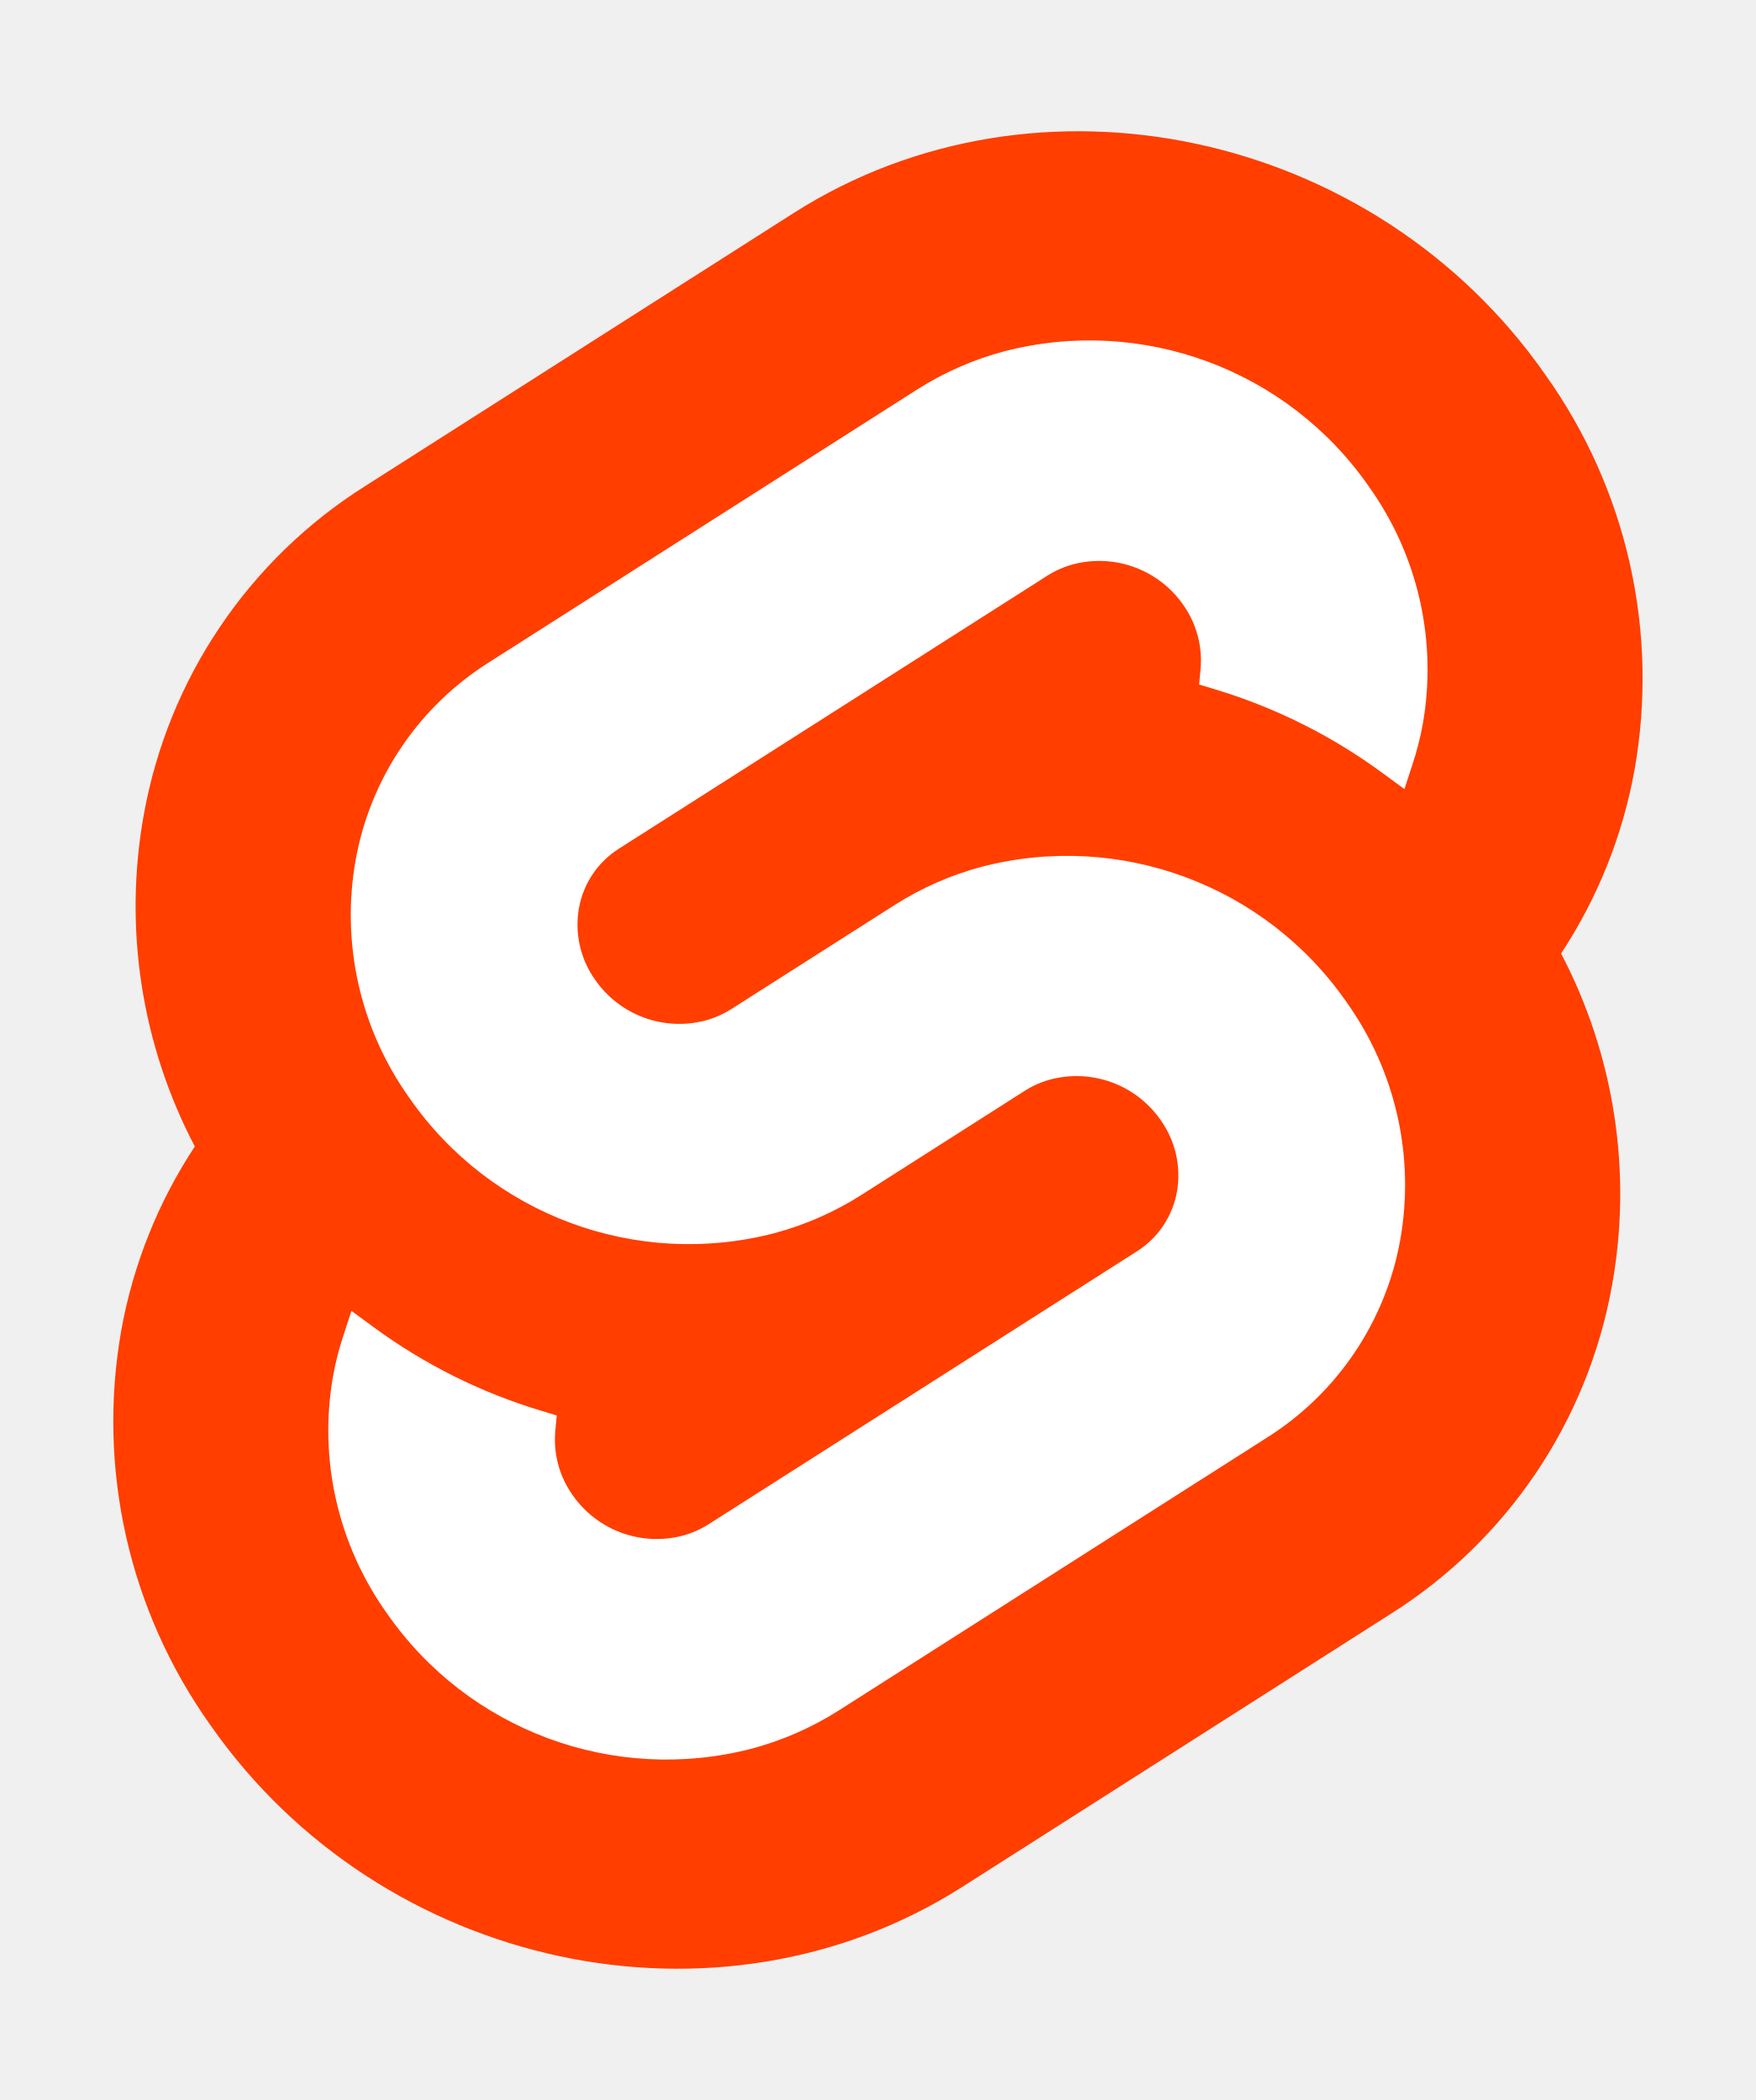
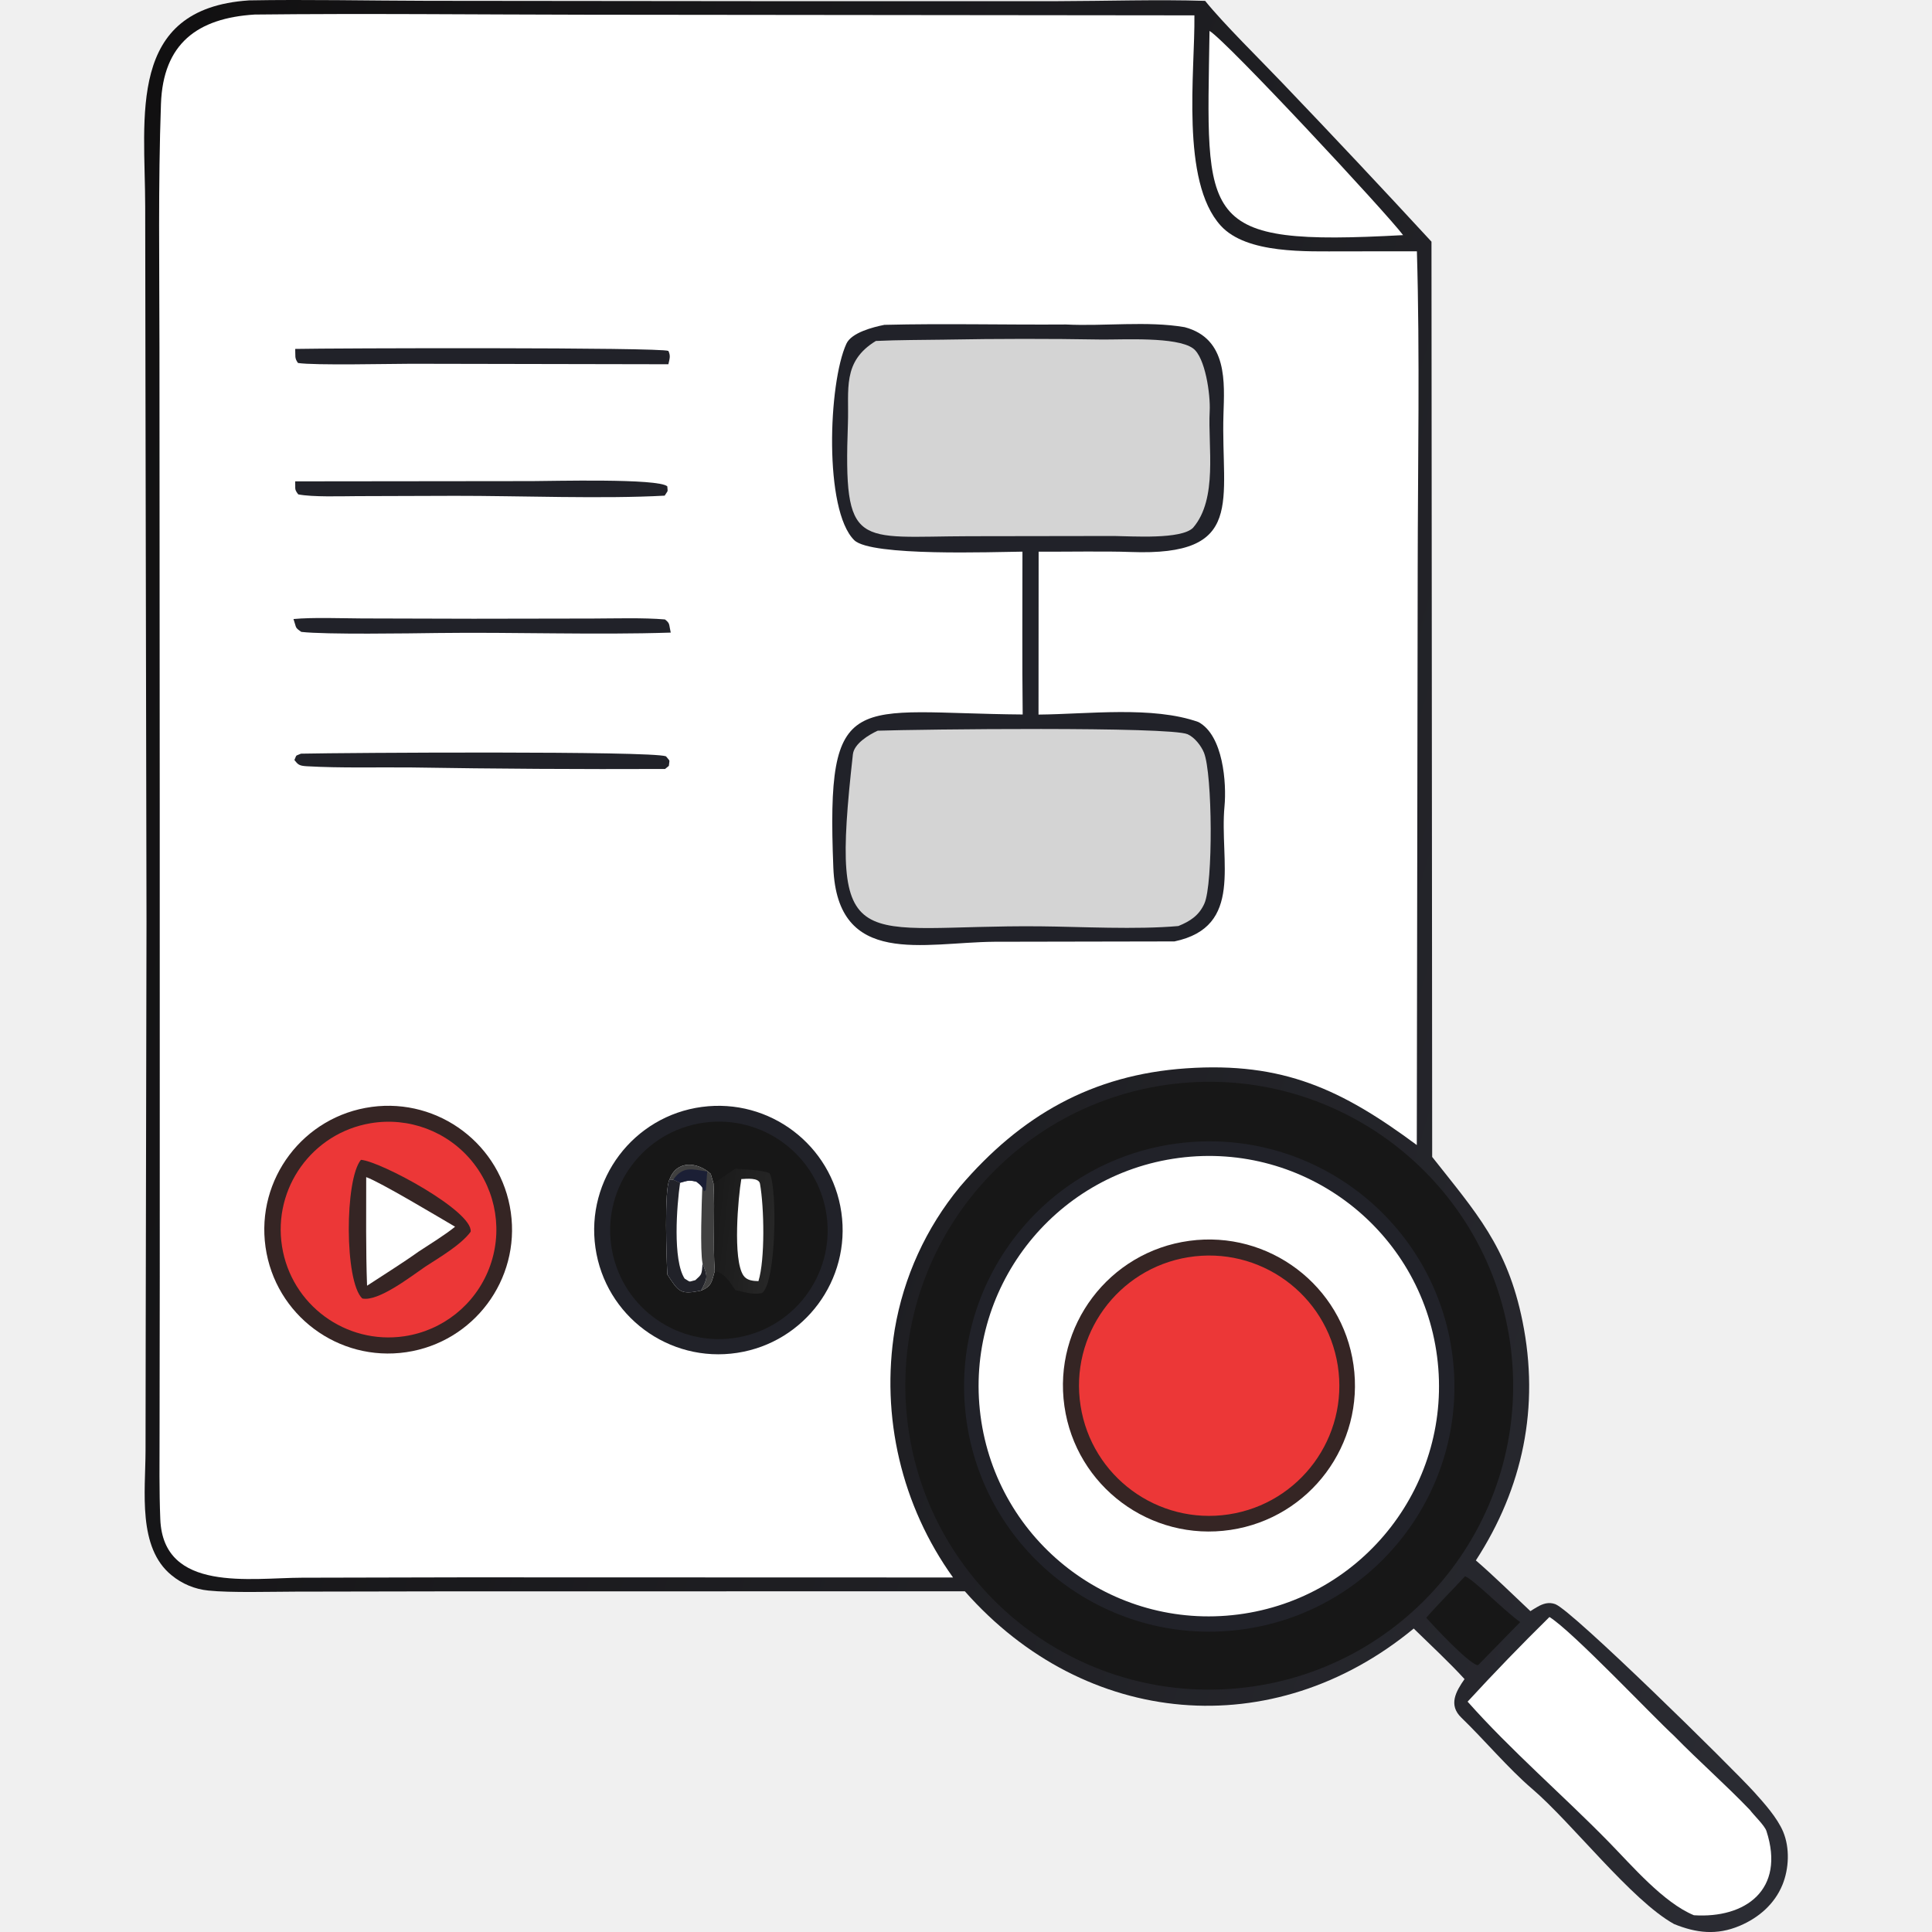
- <svg xmlns="http://www.w3.org/2000/svg" width="107" height="128" viewBox="0 0 107 128">
-   <path d="M94.157 22.819c-10.4-14.885-30.94-19.297-45.792-9.835L22.282 29.608A29.92 29.92 0 0 0 8.764 49.65a31.5 31.5 0 0 0 3.108 20.231 30 30 0 0 0-4.477 11.183 31.9 31.9 0 0 0 5.448 24.116c10.402 14.887 30.942 19.297 45.791 9.835l26.083-16.624A29.92 29.92 0 0 0 98.235 78.35a31.53 31.53 0 0 0-3.105-20.232 30 30 0 0 0 4.474-11.182 31.88 31.88 0 0 0-5.447-24.116" style="fill:#ff3e00" />
-   <path d="M45.817 106.582a20.72 20.72 0 0 1-22.237-8.243 19.17 19.17 0 0 1-3.277-14.503 18 18 0 0 1 .624-2.435l.49-1.498 1.337.981a33.6 33.6 0 0 0 10.203 5.098l.97.294-.09.968a5.85 5.85 0 0 0 1.052 3.878 6.24 6.24 0 0 0 6.695 2.485 5.8 5.8 0 0 0 1.603-.704L69.27 76.28a5.43 5.43 0 0 0 2.45-3.631 5.8 5.8 0 0 0-.987-4.371 6.24 6.24 0 0 0-6.698-2.487 5.7 5.7 0 0 0-1.6.704l-9.953 6.345a19 19 0 0 1-5.296 2.326 20.72 20.72 0 0 1-22.237-8.243 19.17 19.17 0 0 1-3.277-14.502 17.99 17.99 0 0 1 8.13-12.052l26.081-16.623a19 19 0 0 1 5.3-2.329 20.72 20.72 0 0 1 22.237 8.243 19.17 19.17 0 0 1 3.277 14.503 18 18 0 0 1-.624 2.435l-.49 1.498-1.337-.98a33.6 33.6 0 0 0-10.203-5.1l-.97-.294.09-.968a5.86 5.86 0 0 0-1.052-3.878 6.24 6.24 0 0 0-6.696-2.485 5.8 5.8 0 0 0-1.602.704L37.73 51.72a5.42 5.42 0 0 0-2.449 3.63 5.79 5.79 0 0 0 .986 4.372 6.24 6.24 0 0 0 6.698 2.486 5.8 5.8 0 0 0 1.602-.704l9.952-6.342a19 19 0 0 1 5.295-2.328 20.72 20.72 0 0 1 22.237 8.242 19.17 19.17 0 0 1 3.277 14.503 18 18 0 0 1-8.13 12.053l-26.081 16.622a19 19 0 0 1-5.3 2.328" style="fill:#fff" />
+ <svg xmlns="http://www.w3.org/2000/svg" width="125.883mm" height="125.883mm" viewBox="0 0 125.883 125.883" version="1.1" id="svg1" xml:space="preserve">
+   <defs id="defs1">
+     <linearGradient id="gradient_0-8" gradientUnits="userSpaceOnUse" x1="305.305" y1="295.054" x2="795.644" y2="443.042" gradientTransform="matrix(0.2645833,0,0,0.2645833,-111.6542,-11.1125)">
+       <stop offset="0" stop-color="#111011" id="stop1" />
+       <stop offset="1" stop-color="#2B2C33" id="stop2" />
+     </linearGradient>
+     <linearGradient id="gradient_1-5" gradientUnits="userSpaceOnUse" x1="495.683" y1="455.384" x2="481.023" y2="453.745" gradientTransform="matrix(0.2645833,0,0,0.2645833,-111.6542,-11.1125)">
+       <stop offset="0" stop-color="#262626" id="stop8" />
+       <stop offset="1" stop-color="#1a1a1a" id="stop9" />
+     </linearGradient>
+   </defs>
+   <g id="layer1" transform="translate(30.7717,-29.00623)">
+     <path fill="url(#gradient_0)" d="m -14.571,29.032 c 3.773,-0.069 7.841,0.02 11.645,0.028 l 23.175,0.024 17.904,-0.002 c 3.142,-0.007 6.485,-0.117 9.599,-0.019 1.184,1.475 3.634,3.882 5.014,5.331 3.276,3.423 6.521,6.876 9.733,10.359 l 0.046,59.636 c 2.84,3.603 4.896,5.827 5.884,10.702 1.132,5.585 0.032,10.858 -3.038,15.587 1.15,0.991 2.433,2.251 3.553,3.305 0.154,-0.1 0.31,-0.195 0.469,-0.286 0.368,-0.207 0.73,-0.322 1.149,-0.171 1.102,0.398 11.519,10.651 12.948,12.23 0.657,0.726 1.52,1.689 1.901,2.596 0.445,1.059 0.385,2.414 -0.045,3.464 -0.515,1.256 -1.55,2.15 -2.786,2.671 -1.493,0.629 -2.824,0.473 -4.279,-0.118 -2.792,-1.555 -6.639,-6.586 -9.266,-8.828 -1.516,-1.294 -3.128,-3.21 -4.59,-4.619 -0.858,-0.827 -0.357,-1.703 0.208,-2.512 -0.949,-1.045 -2.277,-2.282 -3.311,-3.293 -9.178,7.573 -21.409,6.466 -29.246,-2.426 l -33.3,0.002 -10.342,0.019 c -1.554,0.003 -4.193,0.081 -5.643,-0.07 -0.882,-0.086 -1.718,-0.433 -2.402,-0.996 -2.225,-1.802 -1.704,-5.467 -1.698,-8.095 l 0.011,-7.744 0.052,-26.773 -0.068,-35.345 -0.017,-11.238 c -0.007,-5.852 -1.219,-12.878 6.739,-13.417 z" id="path2" style="fill:url(#gradient_0-8);stroke-width:0.265" />
+     <path fill="#ffffff" d="m -14.179,29.954 c 7.155,-0.079 14.4,7.94e-4 21.559,0.011 l 39.672,0.042 c 0.047,3.645 -0.923,10.804 1.717,13.704 1.691,1.858 5.623,1.669 8.012,1.672 l 4.768,-0.001 c 0.2,6.785 0.059,13.903 0.052,20.71 l -0.059,37.521 c -4.888,-3.623 -8.71,-5.427 -15.019,-4.998 -6.133,0.417 -10.785,3.074 -14.75,7.719 -2.204,2.674 -3.668,5.878 -4.247,9.295 -0.922,5.677 0.445,11.488 3.799,16.161 l -31.837,-0.009 -10.584,0.024 c -3.346,0.008 -9.037,0.987 -9.231,-3.809 -0.076,-1.875 -0.05,-3.751 -0.048,-5.628 l 0.013,-10.192 -0.002,-30.839 -0.018,-29.731 c -0.004,-5.274 -0.088,-10.563 0.098,-15.831 0.139,-3.924 2.371,-5.589 6.105,-5.821 z" id="path3" style="stroke-width:0.265" />
+     <path fill="#212229" d="m 26.853,50.172 c 3.904,-0.097 7.903,0.006 11.831,-0.023 2.466,0.125 5.311,-0.243 7.734,0.175 2.825,0.747 2.588,3.649 2.527,5.693 -0.17,5.641 1.482,9.237 -6.052,8.955 -1.6,-0.06 -4.249,-0.011 -5.991,-0.02 l -0.007,10.614 c 3.194,-0.026 7.435,-0.573 10.414,0.484 1.626,0.862 1.845,4 1.704,5.494 -0.339,3.587 1.286,7.844 -3.26,8.802 l -11.736,0.022 C 29.411,90.405 23.789,92.068 23.526,85.543 23.049,73.676 24.792,75.474 35.863,75.56 c -0.041,-3.517 -0.012,-7.089 -0.015,-10.61 -1.841,0.015 -9.867,0.327 -10.96,-0.748 -1.985,-1.951 -1.692,-10.237 -0.51,-12.802 0.333,-0.722 1.729,-1.079 2.474,-1.228 z" id="path4" style="stroke-width:0.265" />
+     <path fill="#d4d4d4" d="m 26.418,76.616 c 2.63,-0.089 19.031,-0.286 20.194,0.232 0.452,0.201 0.882,0.752 1.063,1.2 0.559,1.385 0.6,8.543 0.029,9.827 -0.347,0.78 -0.932,1.159 -1.698,1.469 -2.718,0.243 -6.379,0.044 -8.992,0.019 -12.053,-0.116 -13.733,2.393 -12.214,-11.206 0.078,-0.704 1.051,-1.28 1.619,-1.542 z" id="path5" style="stroke-width:0.265" />
+     <path fill="#d4d4d4" d="m 30.876,51.134 c 3.36,-0.061 6.721,-0.063 10.081,-0.006 1.399,0.019 4.937,-0.203 6.008,0.579 0.793,0.579 1.141,3.011 1.083,4.093 -0.123,2.298 0.545,5.7 -1.083,7.593 -0.769,0.779 -3.991,0.547 -5.15,0.537 l -9.42,0.014 c -7.363,0.015 -8.215,0.945 -7.919,-7.35 0.079,-2.212 -0.39,-4.024 1.821,-5.372 1.46,-0.07 3.105,-0.063 4.579,-0.087 z" id="path6" style="stroke-width:0.265" />
+     <path fill="#212229" d="m 14.965,101.13 c 4.4,-0.588 8.453,2.479 9.084,6.873 0.631,4.394 -2.396,8.477 -6.784,9.15 -4.449,0.683 -8.601,-2.395 -9.24,-6.851 -0.639,-4.456 2.479,-8.577 6.941,-9.173 z" id="path7" style="stroke-width:0.265" />
+     <path fill="#171717" d="m 15.05,102.162 c 3.89,-0.566 7.497,2.143 8.038,6.036 0.541,3.894 -2.19,7.483 -6.087,7.999 -3.862,0.512 -7.413,-2.19 -7.949,-6.049 -0.536,-3.859 2.143,-7.426 5.998,-7.987 z" id="path8" style="stroke-width:0.265" />
+     <path fill="url(#gradient_1)" d="m 12.853,105.855 c 0.459,-1.264 1.815,-1.16 2.683,-0.365 0.061,0.208 0.122,0.417 0.181,0.626 l 1.416,-0.963 c 0.622,0.048 1.694,0.074 2.232,0.292 0.511,0.823 0.46,7.125 -0.487,7.813 -0.594,0.125 -1.139,-0.058 -1.74,-0.2 -0.377,-0.529 -0.683,-1.104 -1.339,-1.227 -0.203,0.683 -0.189,0.989 -0.888,1.266 -1.373,0.286 -1.46,0.076 -2.202,-1.047 -0.05,-0.946 -0.214,-5.557 0.143,-6.195 z" id="path9" style="fill:url(#gradient_1-5);stroke-width:0.265" />
+     <path fill="#ffffff" d="m 12.853,105.855 c 0.459,-1.264 1.815,-1.16 2.683,-0.365 0.061,0.208 0.122,0.417 0.181,0.626 0.106,1.872 -0.048,3.921 0.082,5.715 -0.203,0.683 -0.189,0.989 -0.888,1.266 -1.373,0.286 -1.46,0.076 -2.202,-1.047 -0.05,-0.946 -0.214,-5.557 0.143,-6.195 z" id="path10" style="stroke-width:0.265" />
+     <path fill="#404040" d="m 12.853,105.855 c 0.459,-1.264 1.815,-1.16 2.683,-0.365 0.061,0.208 0.122,0.417 0.181,0.626 0.106,1.872 -0.048,3.921 0.082,5.715 -0.203,0.683 -0.189,0.989 -0.888,1.266 0.429,-0.835 0.444,-0.883 0.093,-1.772 -0.17,-0.801 -0.052,-4.022 -0.017,-4.951 -0.163,-0.213 -0.172,-0.197 -0.383,-0.371 -0.495,-0.122 -0.581,-0.065 -1.064,0.07 l -0.445,-0.205 z" id="path11" style="stroke-width:0.265" />
+     <path fill="#1b1f35" d="m 13.096,105.869 c 0.636,-0.902 1.217,-0.68 2.214,-0.53 l -0.092,1.202 -0.112,0.09 -0.118,-0.257 c -0.163,-0.213 -0.172,-0.197 -0.383,-0.371 -0.495,-0.122 -0.581,-0.065 -1.064,0.07 z" id="path12" style="stroke-width:0.265" />
+     <path fill="#212229" d="m 12.853,105.855 0.243,0.013 0.445,0.205 c -0.215,1.475 -0.491,5.028 0.296,6.244 0.431,0.25 0.206,0.216 0.697,0.1 0.434,-0.393 0.411,-0.345 0.471,-1.092 0.351,0.889 0.336,0.937 -0.093,1.772 -1.373,0.286 -1.46,0.076 -2.202,-1.047 -0.05,-0.946 -0.214,-5.557 0.143,-6.195 z" id="path13" style="stroke-width:0.265" />
+     <path fill="#ffffff" d="m 17.53,105.83 c 0.333,-0.016 1.142,-0.111 1.216,0.301 0.276,1.545 0.337,4.941 -0.1,6.351 -0.368,-0.009 -0.76,-0.05 -0.976,-0.365 -0.713,-1.042 -0.343,-5.118 -0.14,-6.287 z" id="path14" style="stroke-width:0.265" />
+     <path fill="#352524" d="m -6.559,101.129 c 4.397,-0.593 8.448,2.474 9.07,6.867 0.622,4.393 -2.42,8.464 -6.809,9.114 -4.429,0.656 -8.545,-2.419 -9.173,-6.852 -0.627,-4.433 2.474,-8.529 6.911,-9.128 z" id="path15" style="stroke-width:0.265" />
+     <path fill="#ec3737" d="m -6.627,102.193 c 2.493,-0.421 5.02,0.529 6.617,2.488 1.598,1.96 2.019,4.626 1.105,6.983 -0.915,2.357 -3.025,4.04 -5.526,4.409 -3.811,0.561 -7.363,-2.049 -7.965,-5.854 -0.602,-3.804 1.971,-7.385 5.77,-8.026 z" id="path16" style="stroke-width:0.265" />
+     <path fill="#352524" d="m -7.253,104.577 c 1.268,0.093 7.297,3.336 7.149,4.684 -0.619,0.849 -2.035,1.678 -2.955,2.275 -0.92,0.624 -3.063,2.305 -4.11,2.074 -1.166,-1.116 -1.144,-7.763 -0.085,-9.033 z" id="path17" style="stroke-width:0.265" />
+     <path fill="#ffffff" d="m -6.91,105.704 c 0.896,0.314 4.737,2.615 5.789,3.231 -0.605,0.502 -1.697,1.176 -2.388,1.63 -1.022,0.733 -2.282,1.515 -3.346,2.214 -0.086,-2.32 -0.054,-4.746 -0.056,-7.075 z" id="path18" style="stroke-width:0.265" />
+     <path fill="#212229" d="m -11.537,51.741 c 2.3,-0.051 23.875,-0.114 24.316,0.131 0.157,0.335 0.076,0.502 -0.001,0.868 l -16.742,-0.032 c -1.336,0.001 -6.332,0.116 -7.392,-0.051 -0.235,-0.33 -0.156,-0.432 -0.181,-0.916 z" id="path19" style="stroke-width:0.265" />
+     <path fill="#212229" d="m -11.538,60.37 15.459,-0.017 c 1.21,-5.29e-4 8.224,-0.192 8.787,0.343 0.025,0.416 0.065,0.217 -0.172,0.605 -3.97,0.223 -9.54,0.006 -13.673,0.012 l -6.362,0.02 c -1.028,0.004 -2.912,0.07 -3.841,-0.115 -0.263,-0.354 -0.175,-0.312 -0.198,-0.848 z" id="path20" style="stroke-width:0.265" />
+     <path fill="#212229" d="m -11.164,78.113 c 2.882,-0.063 22.817,-0.189 23.786,0.172 0.287,0.368 0.23,0.166 0.187,0.623 l -0.246,0.202 c -5.516,0.023 -11.033,-0.01 -16.549,-0.099 -2.222,-0.022 -4.58,0.049 -6.802,-0.079 -0.497,-0.029 -0.566,-0.11 -0.801,-0.404 0.169,-0.378 0.035,-0.24 0.426,-0.415 z" id="path21" style="stroke-width:0.265" />
+     <path fill="#212229" d="m -11.651,69.341 c 1.26,-0.119 3.136,-0.046 4.465,-0.039 l 7.263,0.019 7.786,-0.013 c 1.451,-0.004 3.294,-0.061 4.691,0.059 0.345,0.264 0.249,0.303 0.378,0.857 -4.916,0.161 -10.25,-0.038 -15.219,0.027 -1.758,0.023 -7.292,0.11 -8.853,-0.073 -0.433,-0.306 -0.299,-0.225 -0.509,-0.837 z" id="path22" style="stroke-width:0.265" />
+     <path fill="#171717" d="m 46.149,99.582 c 10.902,-1.034 20.573,6.977 21.586,17.881 1.013,10.904 -7.016,20.559 -17.922,21.552 -10.876,0.989 -20.5,-7.014 -21.51,-17.888 -1.01,-10.874 6.974,-20.513 17.847,-21.544 z" id="path23" style="stroke-width:0.265" />
+     <path fill="#212229" d="m 45.941,103.509 c 8.775,-1.152 16.815,5.051 17.926,13.832 1.112,8.78 -5.128,16.791 -13.914,17.862 -8.729,1.064 -16.676,-5.126 -17.781,-13.85 -1.104,-8.724 5.05,-16.7 13.768,-17.844 z" id="path24" style="stroke-width:0.265" />
+     <path fill="#ffffff" d="m 46.039,104.453 c 8.221,-1.079 15.758,4.718 16.825,12.941 1.067,8.223 -4.74,15.752 -12.964,16.807 -8.208,1.054 -15.719,-4.739 -16.784,-12.946 -1.065,-8.207 4.718,-15.726 12.923,-16.802 z" id="path25" style="stroke-width:0.265" />
+     <path fill="#352524" d="m 46.721,109.855 c 5.18,-0.702 9.957,2.907 10.696,8.082 0.738,5.175 -2.837,9.977 -8.007,10.752 -5.222,0.783 -10.081,-2.837 -10.828,-8.063 -0.746,-5.227 2.908,-10.062 8.139,-10.771 z" id="path26" style="stroke-width:0.265" />
+     <path fill="#ec3737" d="m 46.656,110.923 c 4.642,-0.753 9.011,2.415 9.737,7.061 0.727,4.647 -2.467,8.997 -7.117,9.697 -4.613,0.694 -8.921,-2.468 -9.641,-7.077 -0.721,-4.609 2.416,-8.935 7.021,-9.682 z" id="path27" style="stroke-width:0.265" />
+     <path fill="#ffffff" d="m 70.185,134.365 c 1.49,0.921 6.617,6.357 8.122,7.745 1.611,1.646 3.351,3.17 4.944,4.831 0.24,0.33 0.955,1.005 1.073,1.369 1.247,3.835 -1.38,5.705 -4.727,5.487 -1.985,-0.822 -4.018,-3.212 -5.55,-4.777 -2.969,-3.034 -6.389,-5.976 -9.194,-9.14 1.732,-1.882 3.509,-3.721 5.332,-5.514 z" id="path28" style="stroke-width:0.265" />
+     <path fill="#ffffff" d="M 48.037,31.021 C 49.126,31.656 59.582,42.896 60.649,44.326 47.195,45.063 47.852,43.53 48.037,31.021 Z" id="path29" style="stroke-width:0.265" />
+     <path fill="#171717" d="m 64.682,131.71 c 0.543,0.187 2.652,2.333 3.598,2.985 l -2.722,2.785 -0.081,0.024 c -0.673,-0.227 -2.756,-2.465 -3.319,-3.087 0.73,-0.849 1.741,-1.844 2.524,-2.706 z" id="path30" style="stroke-width:0.265" />
+   </g>
</svg>
